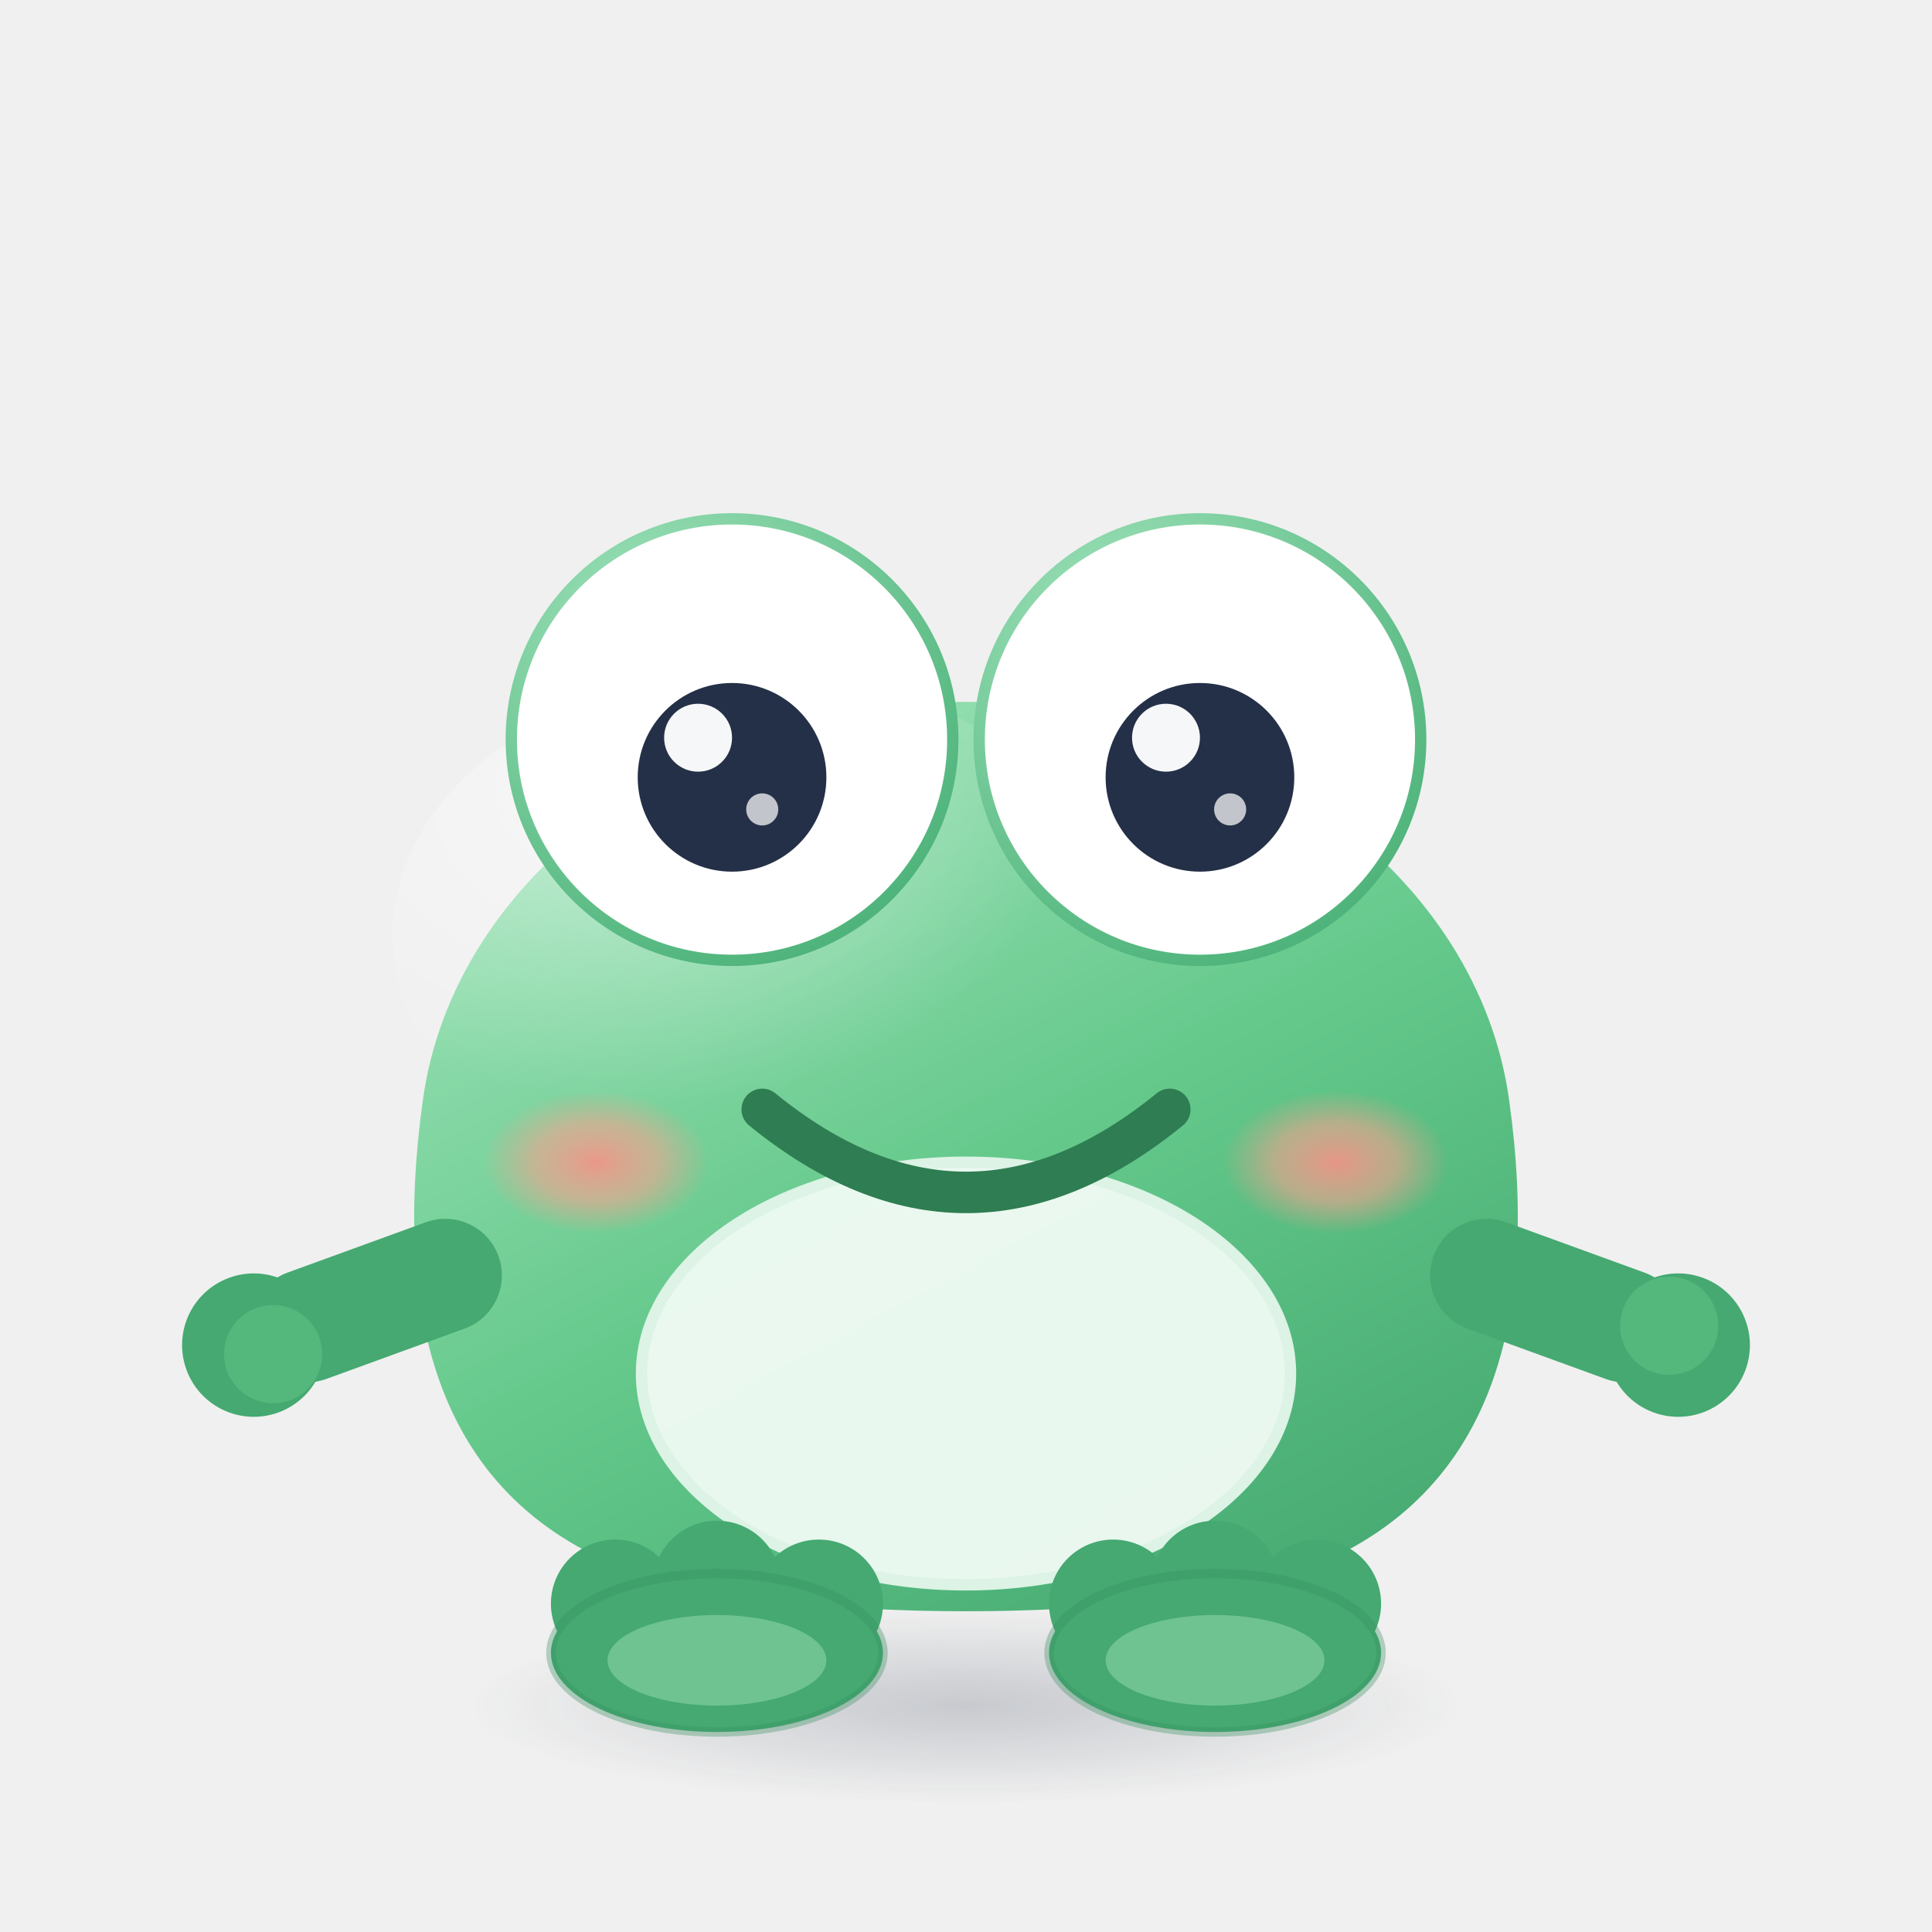
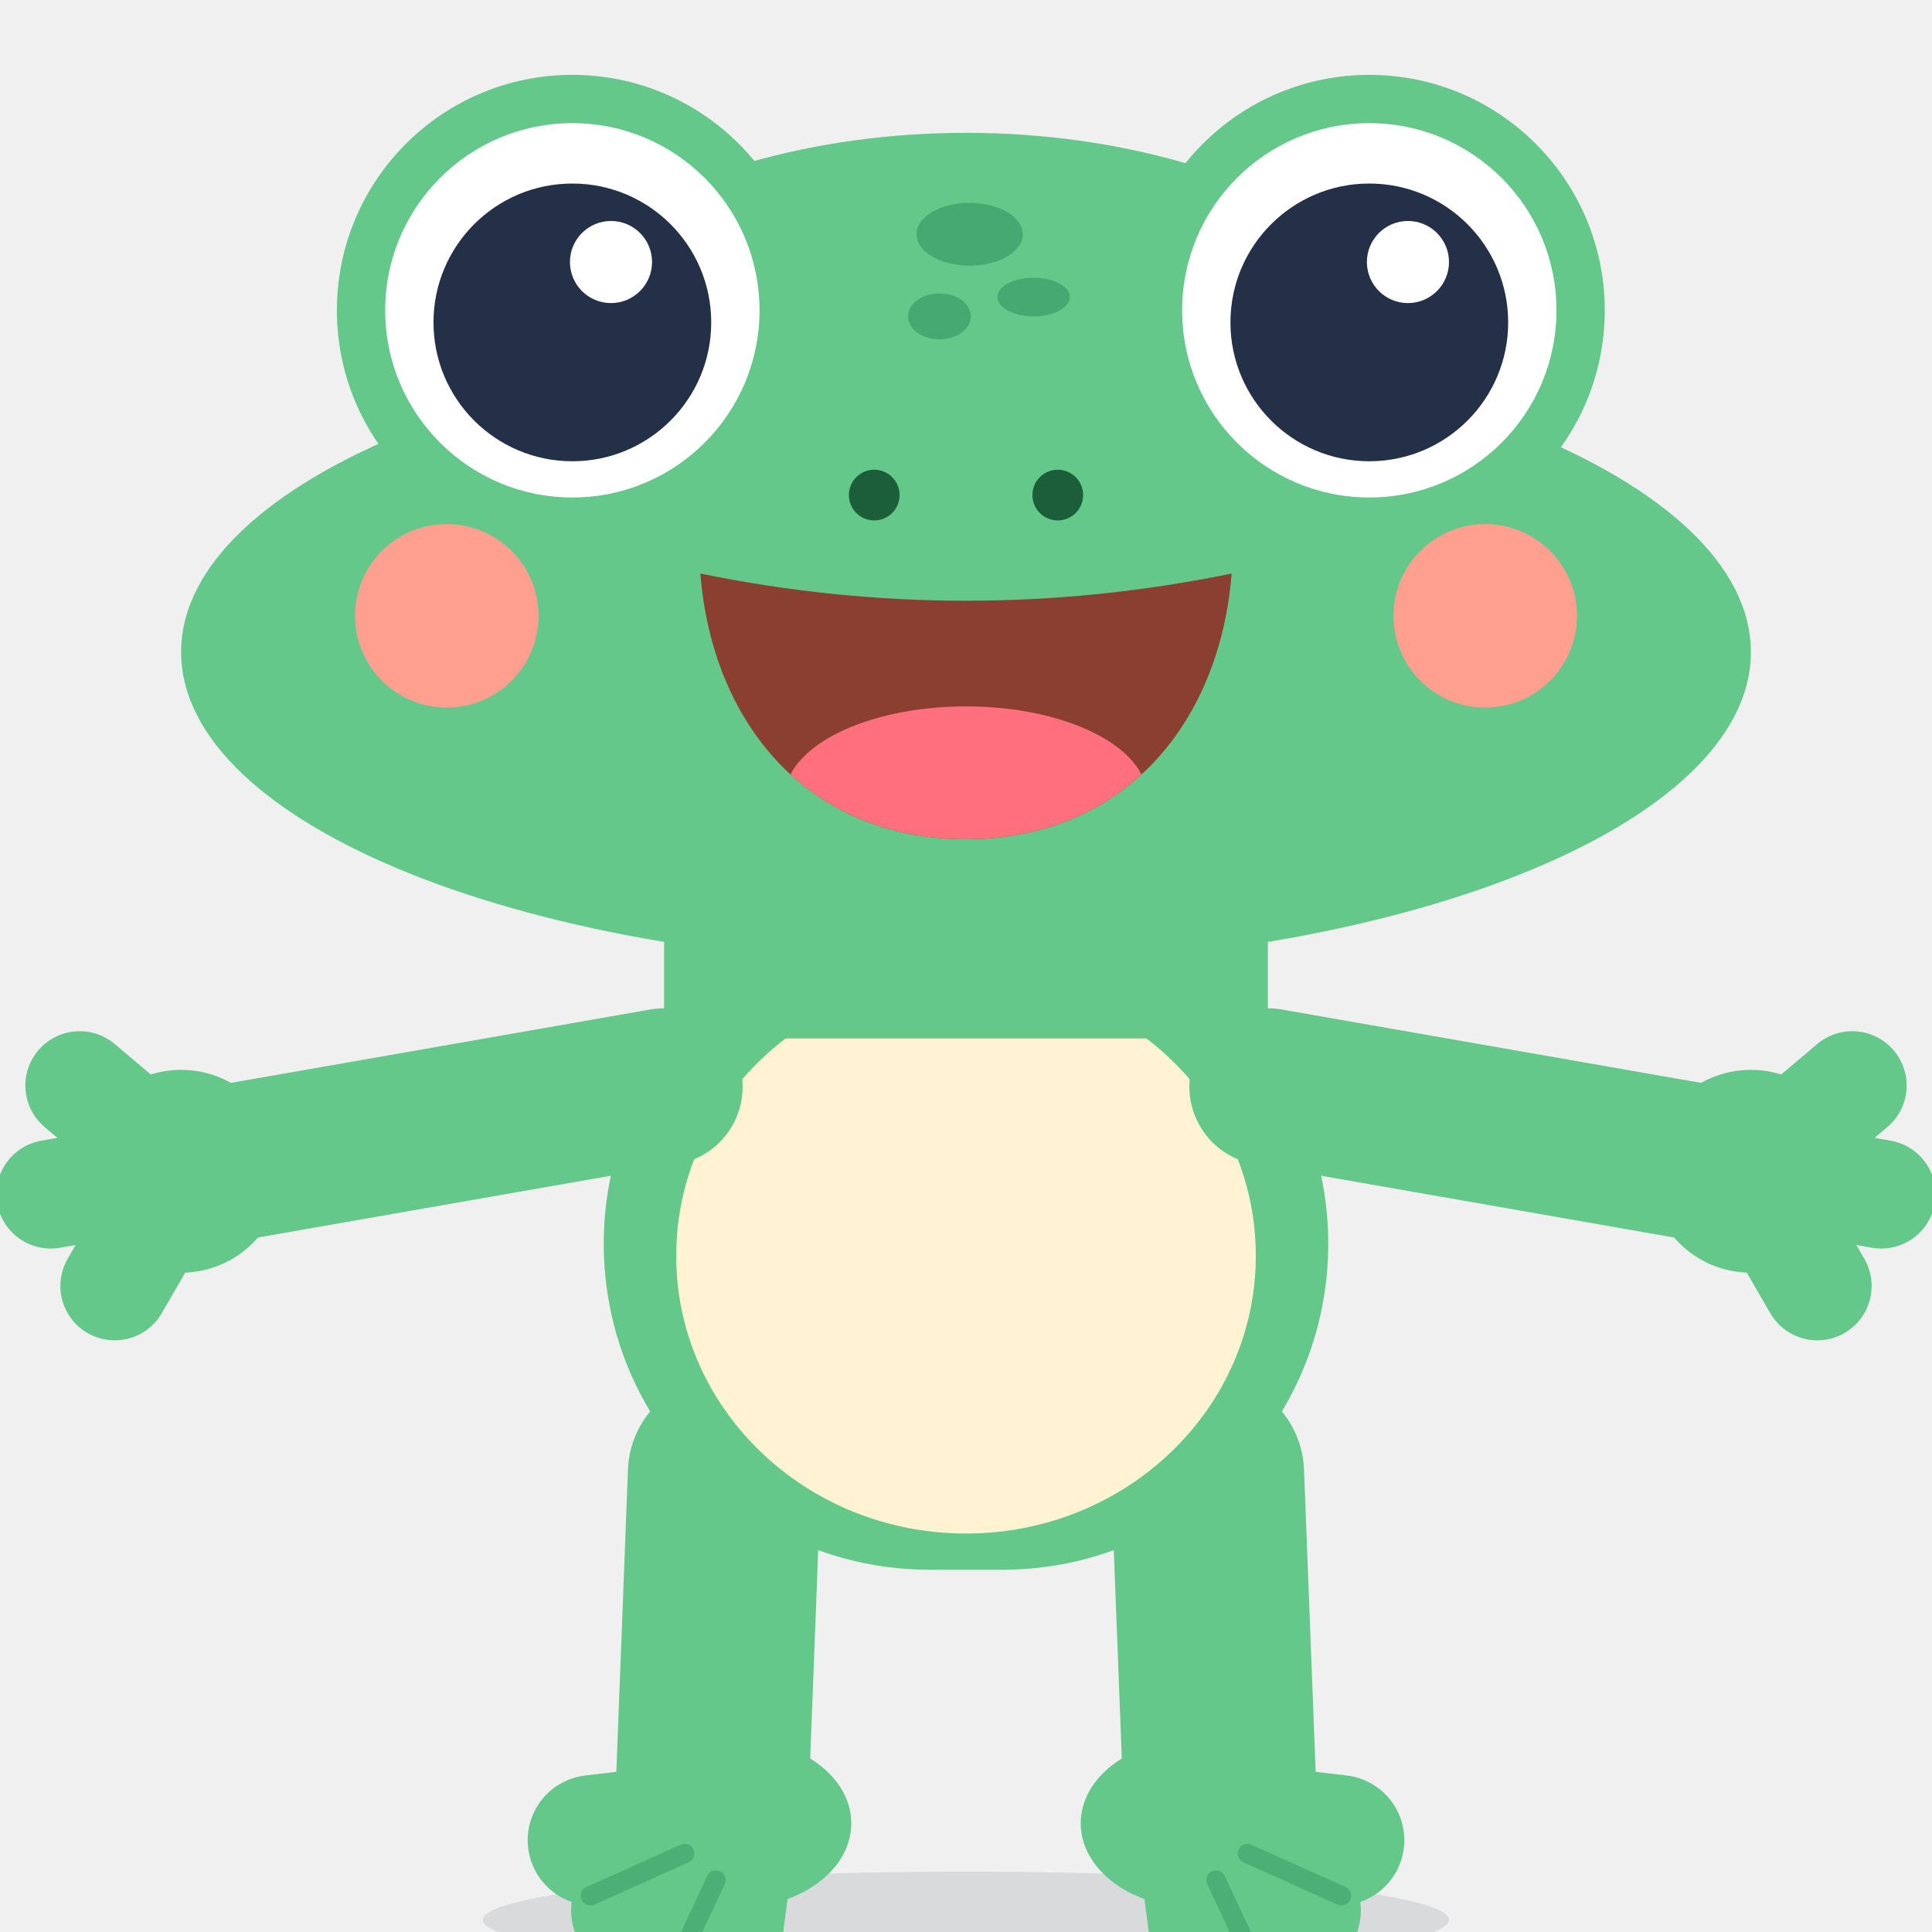
<svg xmlns="http://www.w3.org/2000/svg" viewBox="0 0 512 512" width="512" height="512">
-   <defs>
-     <linearGradient id="hopBody" x1="0.2" y1="0" x2="0.85" y2="1">
-       <stop offset="0" stop-color="#9FE3B9" />
-       <stop offset="0.52" stop-color="#63C88A" />
-       <stop offset="1" stop-color="#45A971" />
-     </linearGradient>
-     <radialGradient id="hopSheen" cx="0.34" cy="0.22" r="0.6">
-       <stop offset="0" stop-color="#FFFFFF" stop-opacity="0.45" />
-       <stop offset="1" stop-color="#FFFFFF" stop-opacity="0" />
-     </radialGradient>
-     <radialGradient id="hopCheek" cx="0.5" cy="0.5" r="0.5">
-       <stop offset="0" stop-color="#FF8E86" stop-opacity="0.85" />
-       <stop offset="0.55" stop-color="#FF9F8F" stop-opacity="0.55" />
-       <stop offset="1" stop-color="#FF9F8F" stop-opacity="0" />
-     </radialGradient>
-     <radialGradient id="hopEyeDome" cx="0.36" cy="0.28" r="0.75">
-       <stop offset="0" stop-color="#A9E8C2" />
-       <stop offset="1" stop-color="#4FB47B" />
-     </radialGradient>
-     <radialGradient id="groundShadow" cx="0.5" cy="0.5" r="0.5">
-       <stop offset="0" stop-color="#243047" stop-opacity="0.20" />
-       <stop offset="1" stop-color="#243047" stop-opacity="0" />
-     </radialGradient>
-   </defs>
-   <ellipse cx="256" cy="452" rx="132" ry="26" fill="url(#groundShadow)" />
-   <g id="hop">
-     <path d="     M 256 186     C 330 186, 392 232, 400 292     C 408 350, 396 400, 340 418     C 300 430, 212 430, 172 418     C 116 400, 104 350, 112 292     C 120 232, 182 186, 256 186     Z" fill="url(#hopBody)" />
-     <ellipse cx="200" cy="248" rx="96" ry="70" fill="url(#hopSheen)" />
-     <g transform="translate(118 338) rotate(160)">
-       <rect x="-15" y="-15" width="69" height="30" rx="15" fill="#45A971" />
-       <circle cx="54" cy="0" r="19" fill="#45A971" />
-       <circle cx="50" cy="-4" r="13" fill="#63C88A" opacity="0.5" />
+   <g transform="translate(16 0) scale(3.2)">
+     <ellipse cx="75" cy="159" rx="40" ry="4" fill="#243047" opacity="0.12" />
+     <g transform="translate(0 0) translate(75 100) rotate(0) translate(-75 -100)">
+       <g>
+         <line x1="55" y1="122" x2="54" y2="148" stroke="#63C88A" stroke-width="16" stroke-linecap="round" />
+         <ellipse cx="56" cy="151" rx="9.5" ry="7" fill="#63C88A" />
+         <line x1="56" y1="151" x2="44.1" y2="152.4" stroke="#63C88A" stroke-width="10.8" stroke-linecap="round" />
+         <line x1="56" y1="151" x2="47.7" y2="158.2" stroke="#63C88A" stroke-width="10.8" stroke-linecap="round" />
+         <line x1="56" y1="151" x2="54.7" y2="160.9" stroke="#63C88A" stroke-width="10" stroke-linecap="round" />
+         <line x1="51.7" y1="153.5" x2="43.9" y2="157.0" stroke="#45A971" stroke-width="1.6" stroke-linecap="round" opacity="0.8" />
+         <line x1="54.3" y1="155.7" x2="51.2" y2="162.3" stroke="#45A971" stroke-width="1.6" stroke-linecap="round" opacity="0.8" />
+       </g>
+       <g>
+         <line x1="95" y1="122" x2="96" y2="148" stroke="#63C88A" stroke-width="16" stroke-linecap="round" />
+         <ellipse cx="94" cy="151" rx="9.5" ry="7" fill="#63C88A" />
+         <line x1="94" y1="151" x2="105.9" y2="152.4" stroke="#63C88A" stroke-width="10.8" stroke-linecap="round" />
+         <line x1="94" y1="151" x2="102.3" y2="158.2" stroke="#63C88A" stroke-width="10.8" stroke-linecap="round" />
+         <line x1="94" y1="151" x2="95.3" y2="160.9" stroke="#63C88A" stroke-width="10" stroke-linecap="round" />
+         <line x1="98.3" y1="153.5" x2="106.1" y2="157.0" stroke="#45A971" stroke-width="1.6" stroke-linecap="round" opacity="0.8" />
+         <line x1="95.7" y1="155.7" x2="98.8" y2="162.3" stroke="#45A971" stroke-width="1.6" stroke-linecap="round" opacity="0.8" />
+       </g>
+       <rect x="45" y="76" width="60" height="54" rx="27" fill="#63C88A" />
+       <ellipse cx="75" cy="104" rx="24" ry="23" fill="#FFF3D4" />
+       <g>
+         <line x1="50" y1="90" x2="10" y2="97" stroke="#63C88A" stroke-width="13" stroke-linecap="round" />
+         <circle cx="10" cy="97" r="8.4" fill="#63C88A" />
+         <line x1="10" y1="97" x2="4.5" y2="106.5" stroke="#63C88A" stroke-width="9" stroke-linecap="round" />
+         <line x1="10" y1="97" x2="-0.8" y2="98.9" stroke="#63C88A" stroke-width="9" stroke-linecap="round" />
+         <line x1="10" y1="97" x2="1.6" y2="89.9" stroke="#63C88A" stroke-width="9" stroke-linecap="round" />
+       </g>
+       <g>
+         <line x1="100" y1="90" x2="140" y2="97" stroke="#63C88A" stroke-width="13" stroke-linecap="round" />
+         <circle cx="140" cy="97" r="8.4" fill="#63C88A" />
+         <line x1="140" y1="97" x2="148.4" y2="89.9" stroke="#63C88A" stroke-width="9" stroke-linecap="round" />
+         <line x1="140" y1="97" x2="150.8" y2="98.9" stroke="#63C88A" stroke-width="9" stroke-linecap="round" />
+         <line x1="140" y1="97" x2="145.5" y2="106.5" stroke="#63C88A" stroke-width="9" stroke-linecap="round" />
+       </g>
+       <g transform="rotate(0 75 50)">
+         <ellipse cx="75" cy="42" rx="46" ry="31" fill="#63C88A" />
+         <ellipse cx="75" cy="54" rx="65" ry="26" fill="#63C88A" />
+         <circle cx="42.4" cy="25.7" r="19.5" fill="#63C88A" />
+         <circle cx="108.4" cy="25.7" r="19.5" fill="#63C88A" />
+         <rect x="50" y="66" width="50" height="20" fill="#63C88A" />
+       </g>
+       <g transform="rotate(0 75 50)">
+         <ellipse cx="75.3" cy="19.4" rx="4.4" ry="2.6" fill="#45A971" />
+         <ellipse cx="72.8" cy="26.2" rx="2.6" ry="1.9" fill="#45A971" />
+         <ellipse cx="80.6" cy="24.6" rx="3.0" ry="1.6" fill="#45A971" />
+         <g>
+           <clipPath id="eyeClip42">
+             <circle cx="42.4" cy="25.7" r="15.5" />
+           </clipPath>
+           <circle cx="42.4" cy="25.7" r="15.5" fill="#FFFFFF" />
+           <g clip-path="url(#eyeClip42)">
+             <circle cx="42.4" cy="26.7" r="11.5" fill="#243047" />
+             <circle cx="45.6" cy="21.7" r="3.4" fill="#FFFFFF" />
+           </g>
+         </g>
+         <g>
+           <clipPath id="eyeClip108">
+             <circle cx="108.4" cy="25.7" r="15.5" />
+           </clipPath>
+           <circle cx="108.4" cy="25.7" r="15.5" fill="#FFFFFF" />
+           <g clip-path="url(#eyeClip108)">
+             <circle cx="108.4" cy="26.7" r="11.5" fill="#243047" />
+             <circle cx="111.6" cy="21.7" r="3.4" fill="#FFFFFF" />
+           </g>
+         </g>
+         <circle cx="32" cy="51" r="7.6" fill="#FF9F8F" />
+         <circle cx="118" cy="51" r="7.6" fill="#FF9F8F" />
+         <circle cx="67.4" cy="41" r="2.1" fill="#1B5E39" />
+         <circle cx="82.6" cy="41" r="2.1" fill="#1B5E39" />
+         <g transform="translate(75 50) scale(1) translate(-75 -50)">
+           <clipPath id="mouthClipopen">
+             <path d="M 53 47.5 Q 75 52 97 47.5 C 96 60 88 69.5 75 69.5 C 62 69.5 54 60 53 47.5 Z" />
+           </clipPath>
+           <path d="M 53 47.5 Q 75 52 97 47.5 C 96 60 88 69.5 75 69.5 C 62 69.5 54 60 53 47.5 Z" fill="#8A3F30" />
+           <ellipse cx="75" cy="66" rx="15" ry="7.5" fill="#FF6F7D" clip-path="url(#mouthClipopen)" />
+         </g>
+       </g>
    </g>
-     <g transform="translate(394 338) rotate(20)">
-       <rect x="-15" y="-15" width="69" height="30" rx="15" fill="#45A971" />
-       <circle cx="54" cy="0" r="19" fill="#45A971" />
-       <circle cx="50" cy="-4" r="13" fill="#63C88A" opacity="0.5" />
-     </g>
-     <ellipse cx="256" cy="364" rx="86" ry="56" fill="#F0FBF4" opacity="0.95" />
-     <ellipse cx="256" cy="364" rx="86" ry="56" fill="none" stroke="#DCF3E5" stroke-width="3" />
-     <g transform="translate(190 436) scale(1 1)">
-       <ellipse cx="0" cy="2" rx="44" ry="21" fill="#45A971" />
-       <circle cx="-27" cy="-11" r="17" fill="#45A971" />
-       <circle cx="0" cy="-16" r="17" fill="#45A971" />
-       <circle cx="27" cy="-11" r="17" fill="#45A971" />
-       <ellipse cx="0" cy="4" rx="29" ry="12" fill="#9FE3B9" opacity="0.45" />
-       <ellipse cx="0" cy="2" rx="44" ry="21" fill="none" stroke="#37905F" stroke-width="2.5" opacity="0.35" />
-     </g>
-     <g transform="translate(322 436) scale(-1 1)">
-       <ellipse cx="0" cy="2" rx="44" ry="21" fill="#45A971" />
-       <circle cx="-27" cy="-11" r="17" fill="#45A971" />
-       <circle cx="0" cy="-16" r="17" fill="#45A971" />
-       <circle cx="27" cy="-11" r="17" fill="#45A971" />
-       <ellipse cx="0" cy="4" rx="29" ry="12" fill="#9FE3B9" opacity="0.45" />
-       <ellipse cx="0" cy="2" rx="44" ry="21" fill="none" stroke="#37905F" stroke-width="2.5" opacity="0.35" />
-     </g>
-     <g>
-       <circle cx="194" cy="196" r="60" fill="url(#hopEyeDome)" />
-       <ellipse cx="194" cy="196" rx="57" ry="57" fill="#FFFFFF" />
-       <circle cx="194" cy="206" r="25" fill="#243047" />
-       <circle cx="185" cy="195.5" r="9" fill="#FFFFFF" opacity="0.96" />
-       <circle cx="202" cy="214.5" r="4.25" fill="#FFFFFF" opacity="0.72" />
-     </g>
-     <g>
-       <circle cx="318" cy="196" r="60" fill="url(#hopEyeDome)" />
-       <ellipse cx="318" cy="196" rx="57" ry="57" fill="#FFFFFF" />
-       <circle cx="318" cy="206" r="25" fill="#243047" />
-       <circle cx="309" cy="195.5" r="9" fill="#FFFFFF" opacity="0.96" />
-       <circle cx="326" cy="214.5" r="4.25" fill="#FFFFFF" opacity="0.72" />
-     </g>
-     <ellipse cx="158" cy="308" rx="30" ry="19" fill="url(#hopCheek)" />
-     <ellipse cx="354" cy="308" rx="30" ry="19" fill="url(#hopCheek)" />
-     <path d="M 202 294 Q 256 338 310 294" fill="none" stroke="#2F7D52" stroke-width="11" stroke-linecap="round" />
  </g>
</svg>
